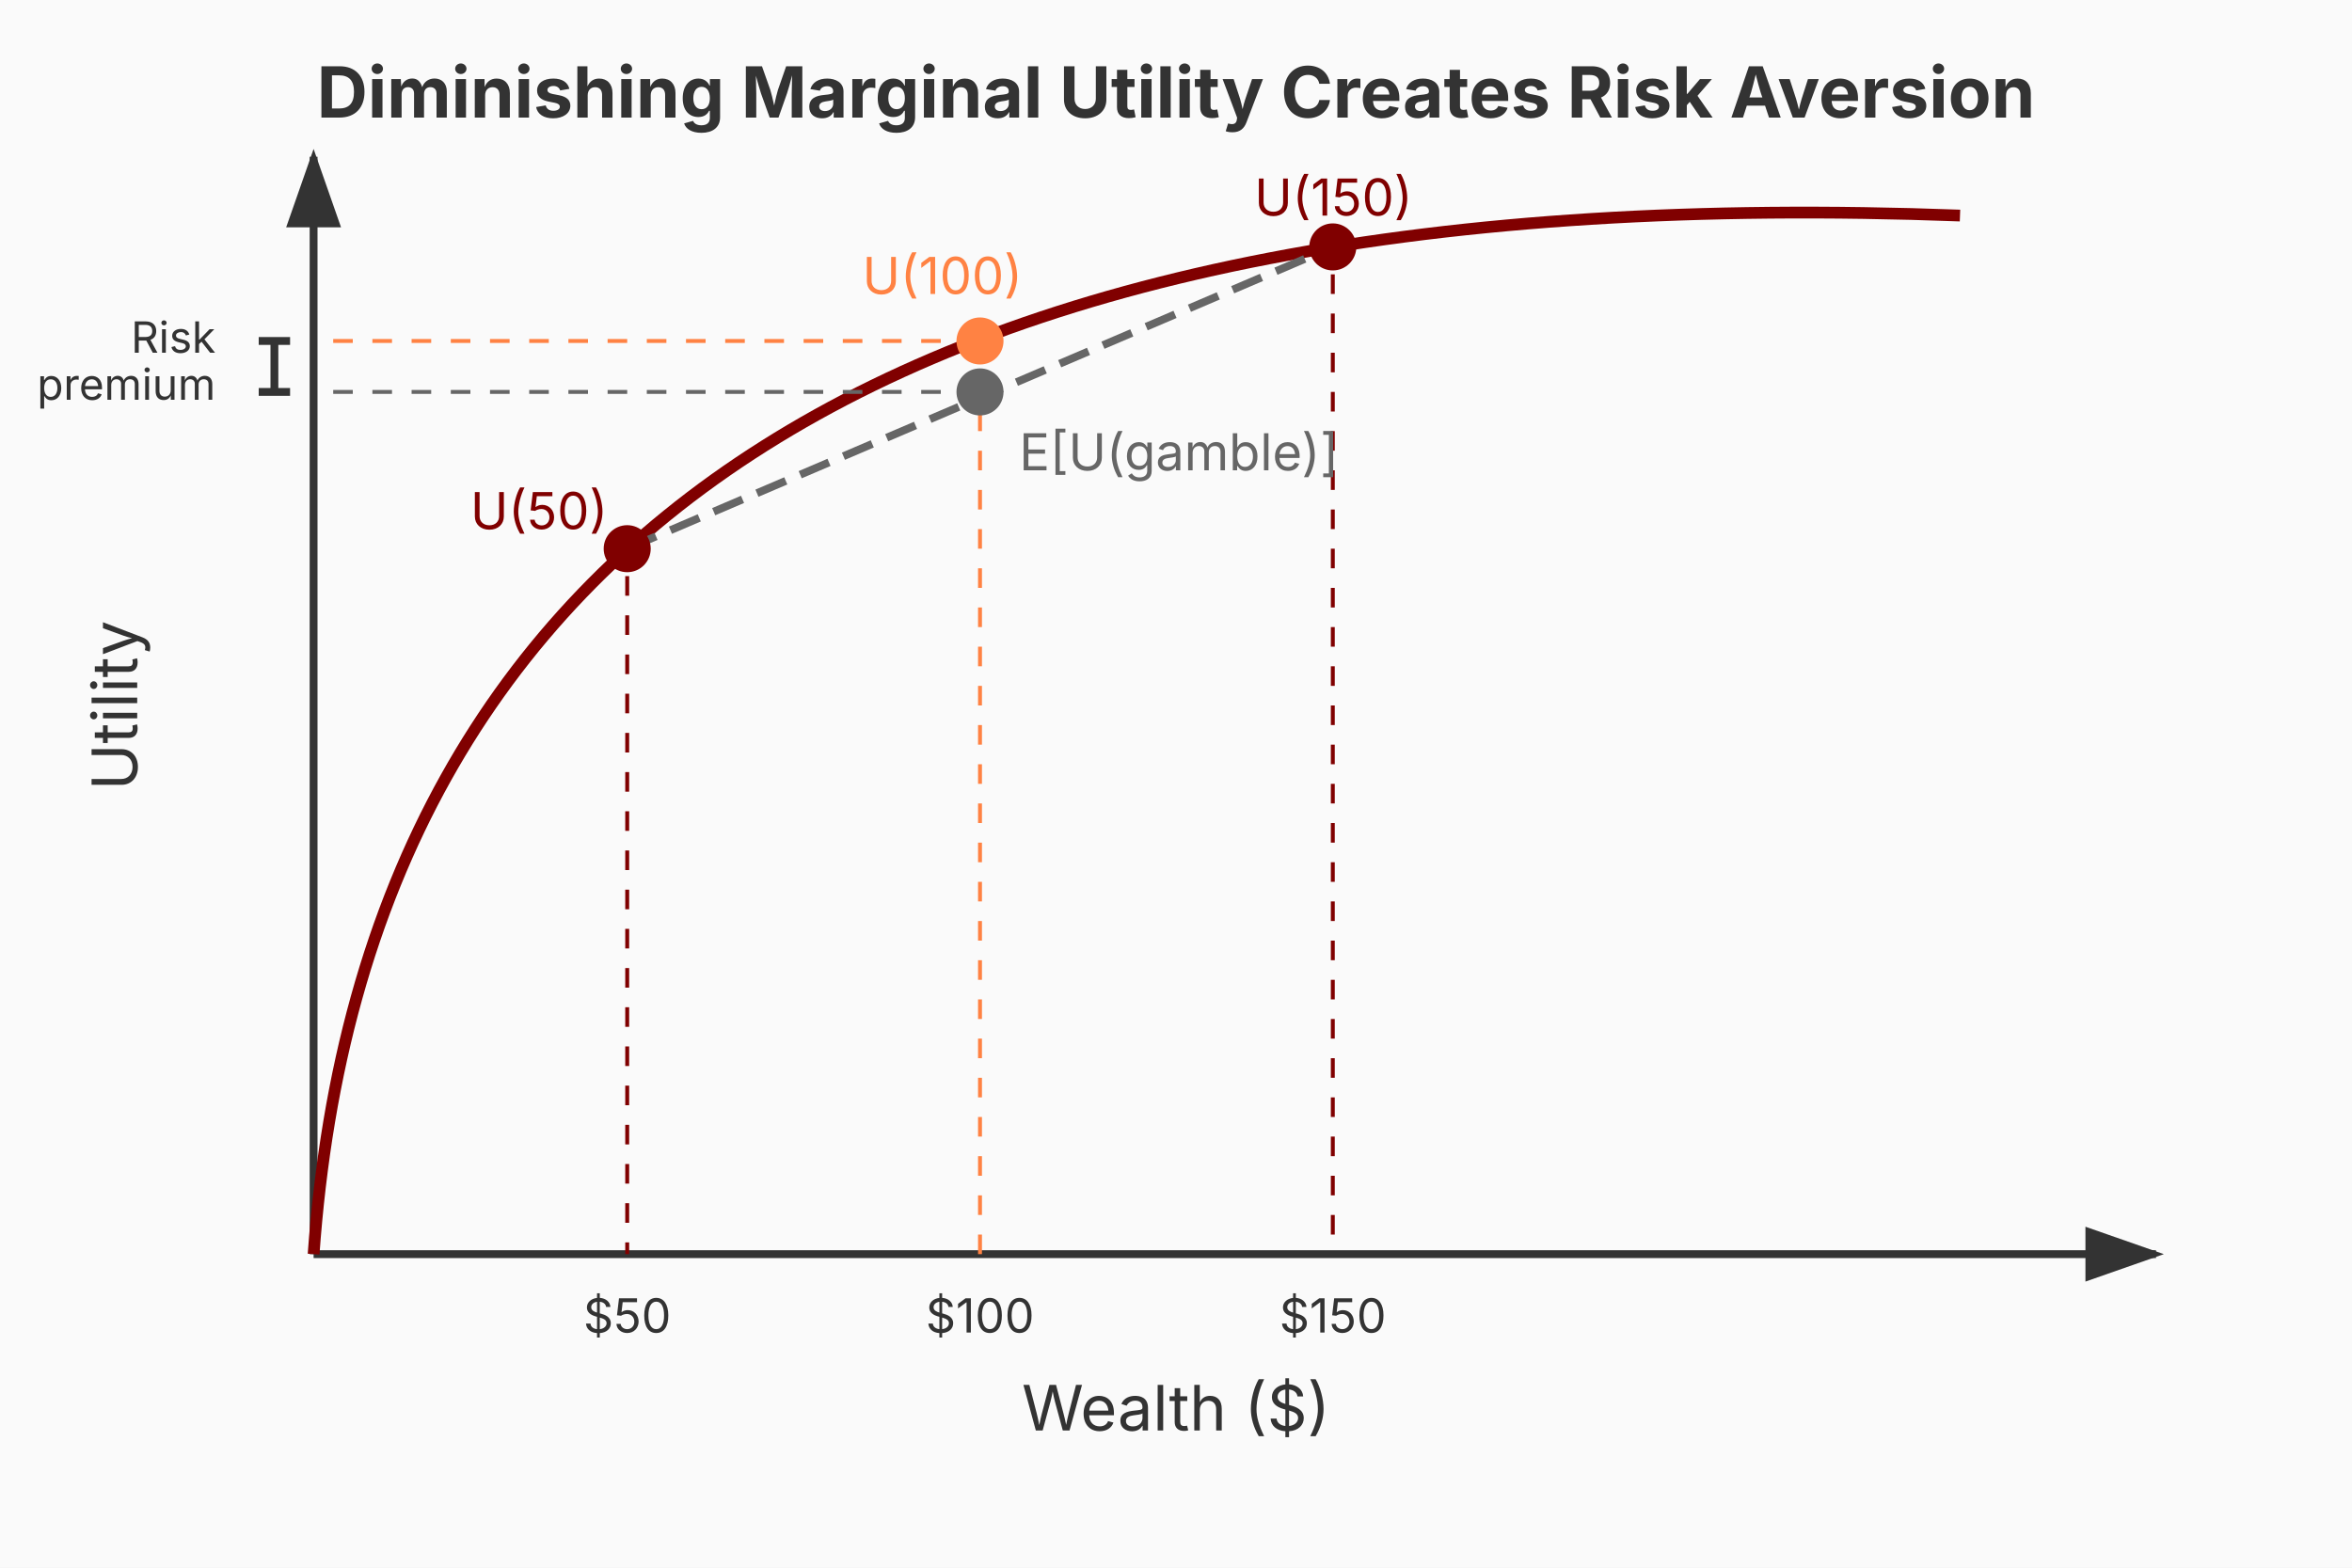
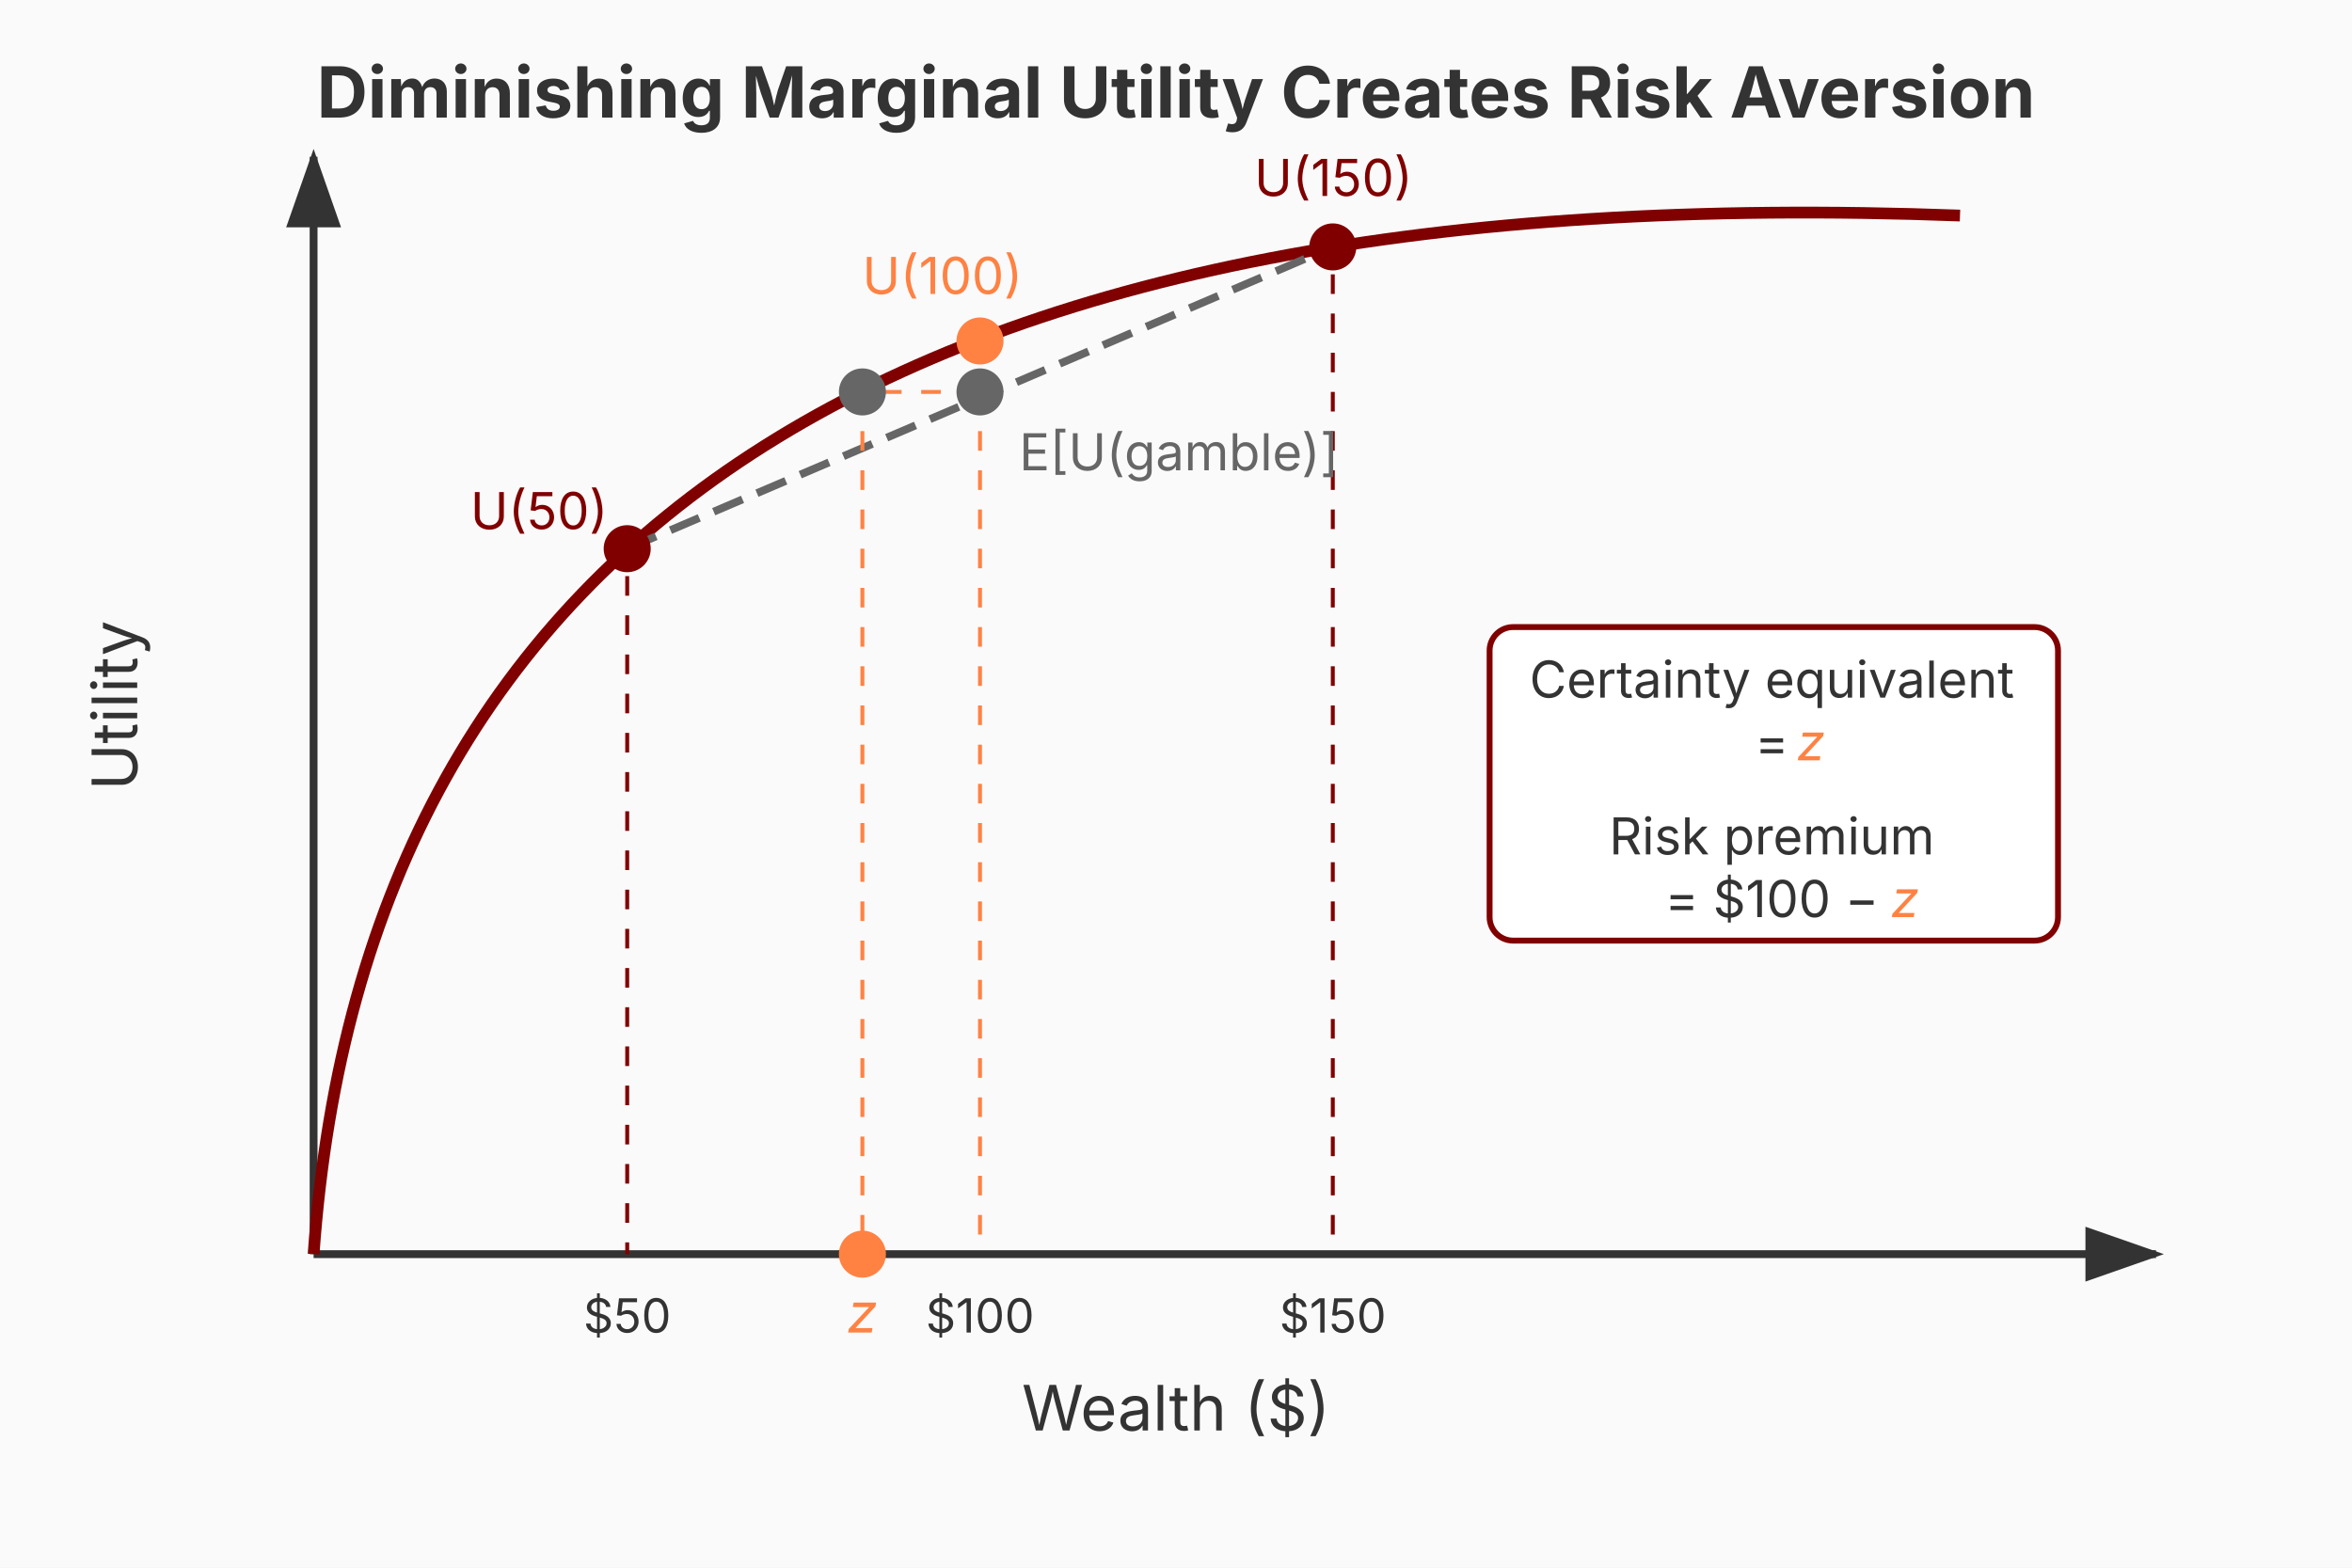
<svg xmlns="http://www.w3.org/2000/svg" viewBox="0 0 600 400">
  <defs>
    <marker id="arrowhead" markerWidth="10" markerHeight="7" refX="9" refY="3.5" orient="auto">
      <polygon points="0 0, 10 3.5, 0 7" fill="#333" />
    </marker>
  </defs>
  <rect width="600" height="400" fill="#fafafa" />
  <line x1="80" y1="320" x2="550" y2="320" stroke="#333" stroke-width="2" marker-end="url(#arrowhead)" />
  <line x1="80" y1="320" x2="80" y2="40" stroke="#333" stroke-width="2" marker-end="url(#arrowhead)" />
  <text x="300" y="365" text-anchor="middle" font-family="Inter, sans-serif" font-size="16" fill="#333">Wealth ($)</text>
  <text x="35" y="180" text-anchor="middle" font-family="Inter, sans-serif" font-size="16" fill="#333" transform="rotate(-90, 35, 180)">Utility</text>
  <path d="M 80 320 Q 100 40, 500 55" stroke="#800000" stroke-width="3" fill="none" />
  <line x1="160" y1="140" x2="340" y2="63" stroke="#666" stroke-width="2" stroke-dasharray="8,4" />
+   <line x1="250" y1="100" x2="220" y2="100" stroke="#ff8243" stroke-width="1" stroke-dasharray="5,5" />
+   <line x1="220" y1="100" x2="220" y2="320" stroke="#ff8243" stroke-width="1" stroke-dasharray="5,5" />
+   <line x1="250" y1="100" x2="250" y2="320" stroke="#ff8243" stroke-width="1" stroke-dasharray="5,5" />
  <circle cx="160" cy="140" r="6" fill="#800000" />
  <line x1="160" y1="147" x2="160" y2="320" stroke="#800000" stroke-width="1" stroke-dasharray="5,5" />
  <text x="160" y="340" text-anchor="middle" font-family="Inter, sans-serif" font-size="12" fill="#333">$50</text>
  <circle cx="340" cy="63" r="6" fill="#800000" />
  <line x1="340" y1="60" x2="340" y2="320" stroke="#800000" stroke-width="1" stroke-dasharray="5,5" />
  <text x="340" y="340" text-anchor="middle" font-family="Inter, sans-serif" font-size="12" fill="#333">$150</text>
  <circle cx="250" cy="87" r="6" fill="#ff8243" />
-   <line x1="250" y1="85" x2="250" y2="320" stroke="#ff8243" stroke-width="1" stroke-dasharray="5,5" />
  <text x="250" y="340" text-anchor="middle" font-family="Inter, sans-serif" font-size="12" fill="#333">$100</text>
  <circle cx="250" cy="100" r="6" fill="#666" />
-   <line x1="250" y1="87" x2="80" y2="87" stroke="#ff8243" stroke-width="1" stroke-dasharray="5,5" />
-   <line x1="250" y1="100" x2="80" y2="100" stroke="#666" stroke-width="1" stroke-dasharray="5,5" />
-   <text x="320" y="55" font-family="Inter, sans-serif" font-size="13" fill="#800000">U(150)</text>
+   <circle cx="220" cy="100" r="6" fill="#666" />
+   <circle cx="220" cy="320" r="6" fill="#ff8243" />
+   <text x="220" y="340" text-anchor="middle" font-family="Inter, 'Helvetica Neue', Arial, sans-serif" font-style="italic" font-size="14" fill="#ff8243">z</text>
+   <text x="320" y="50" font-family="Inter, sans-serif" font-size="13" fill="#800000">U(150)</text>
  <text x="120" y="135" font-family="Inter, sans-serif" font-size="13" fill="#800000">U(50)</text>
  <text x="220" y="75" font-family="Inter, sans-serif" font-size="13" fill="#ff8243">U(100)</text>
  <text x="260" y="120" font-family="Inter, sans-serif" font-size="13" fill="#666">E[U(gamble)]</text>
-   <line x1="70" y1="87" x2="70" y2="100" stroke="#333" stroke-width="2" />
-   <line x1="66" y1="100" x2="74" y2="100" stroke="#333" stroke-width="2" />
-   <line x1="66" y1="87" x2="74" y2="87" stroke="#333" stroke-width="2" />
-   <text x="55" y="90" text-anchor="end" font-family="Inter, sans-serif" font-size="11" fill="#333">Risk</text>
-   <text x="55" y="102" text-anchor="end" font-family="Inter, sans-serif" font-size="11" fill="#333">premium</text>
+   <rect x="380" y="160" width="145" height="80" rx="6" fill="white" stroke="#800000" stroke-width="1.5" />
+   <text x="452" y="178" text-anchor="middle" font-family="Inter, sans-serif" font-size="13" fill="#333">Certainty equivalent</text>
+   <text x="452" y="194" text-anchor="middle" font-family="Inter, sans-serif" font-size="13" fill="#333">= </text>
+   <text x="462" y="194" text-anchor="middle" font-family="Inter, sans-serif" font-size="13" fill="#ff8243">
+     <tspan font-style="italic">z</tspan>
+   </text>
+   <text x="452" y="218" text-anchor="middle" font-family="Inter, sans-serif" font-size="13" fill="#333">Risk premium</text>
+   <text x="452" y="234" text-anchor="middle" font-family="Inter, sans-serif" font-size="13" fill="#333">= $100 − </text>
+   <text x="486" y="234" text-anchor="middle" font-family="Inter, sans-serif" font-size="13" fill="#ff8243">
+     <tspan font-style="italic">z</tspan>
+   </text>
  <text x="300" y="30" text-anchor="middle" font-family="Inter, sans-serif" font-size="18" font-weight="bold" fill="#333">Diminishing Marginal Utility Creates Risk Aversion</text>
</svg>
